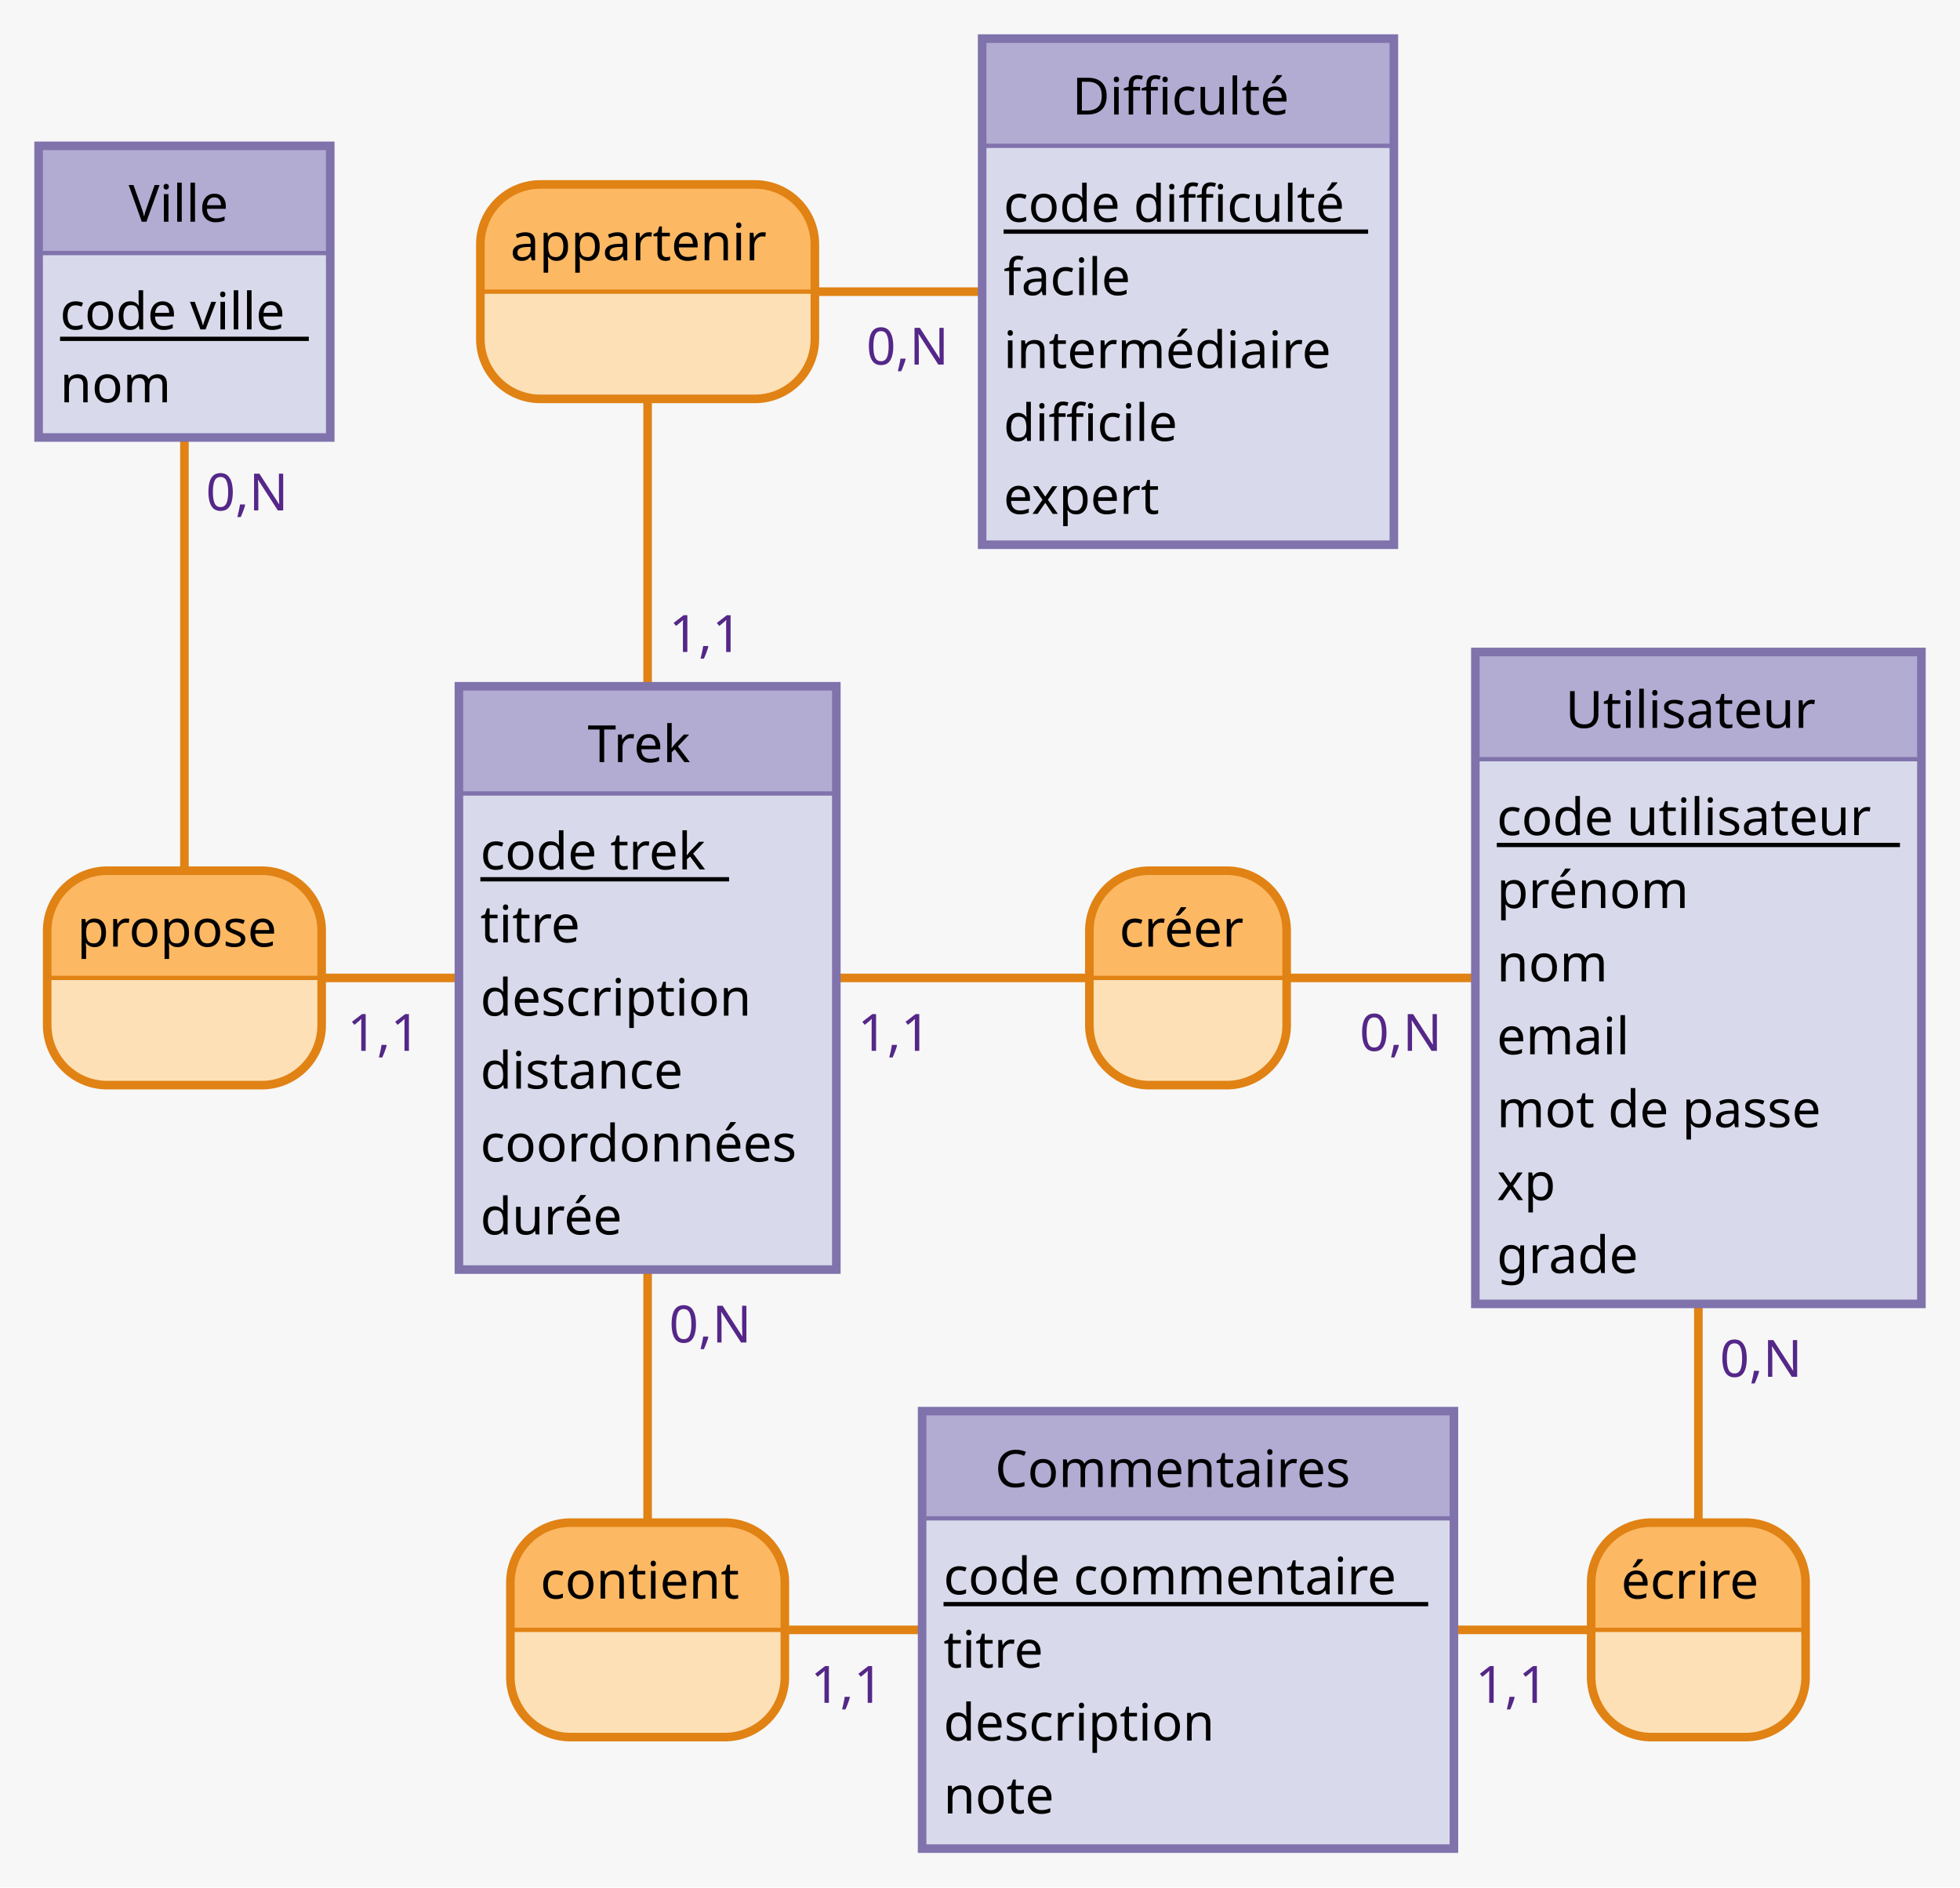
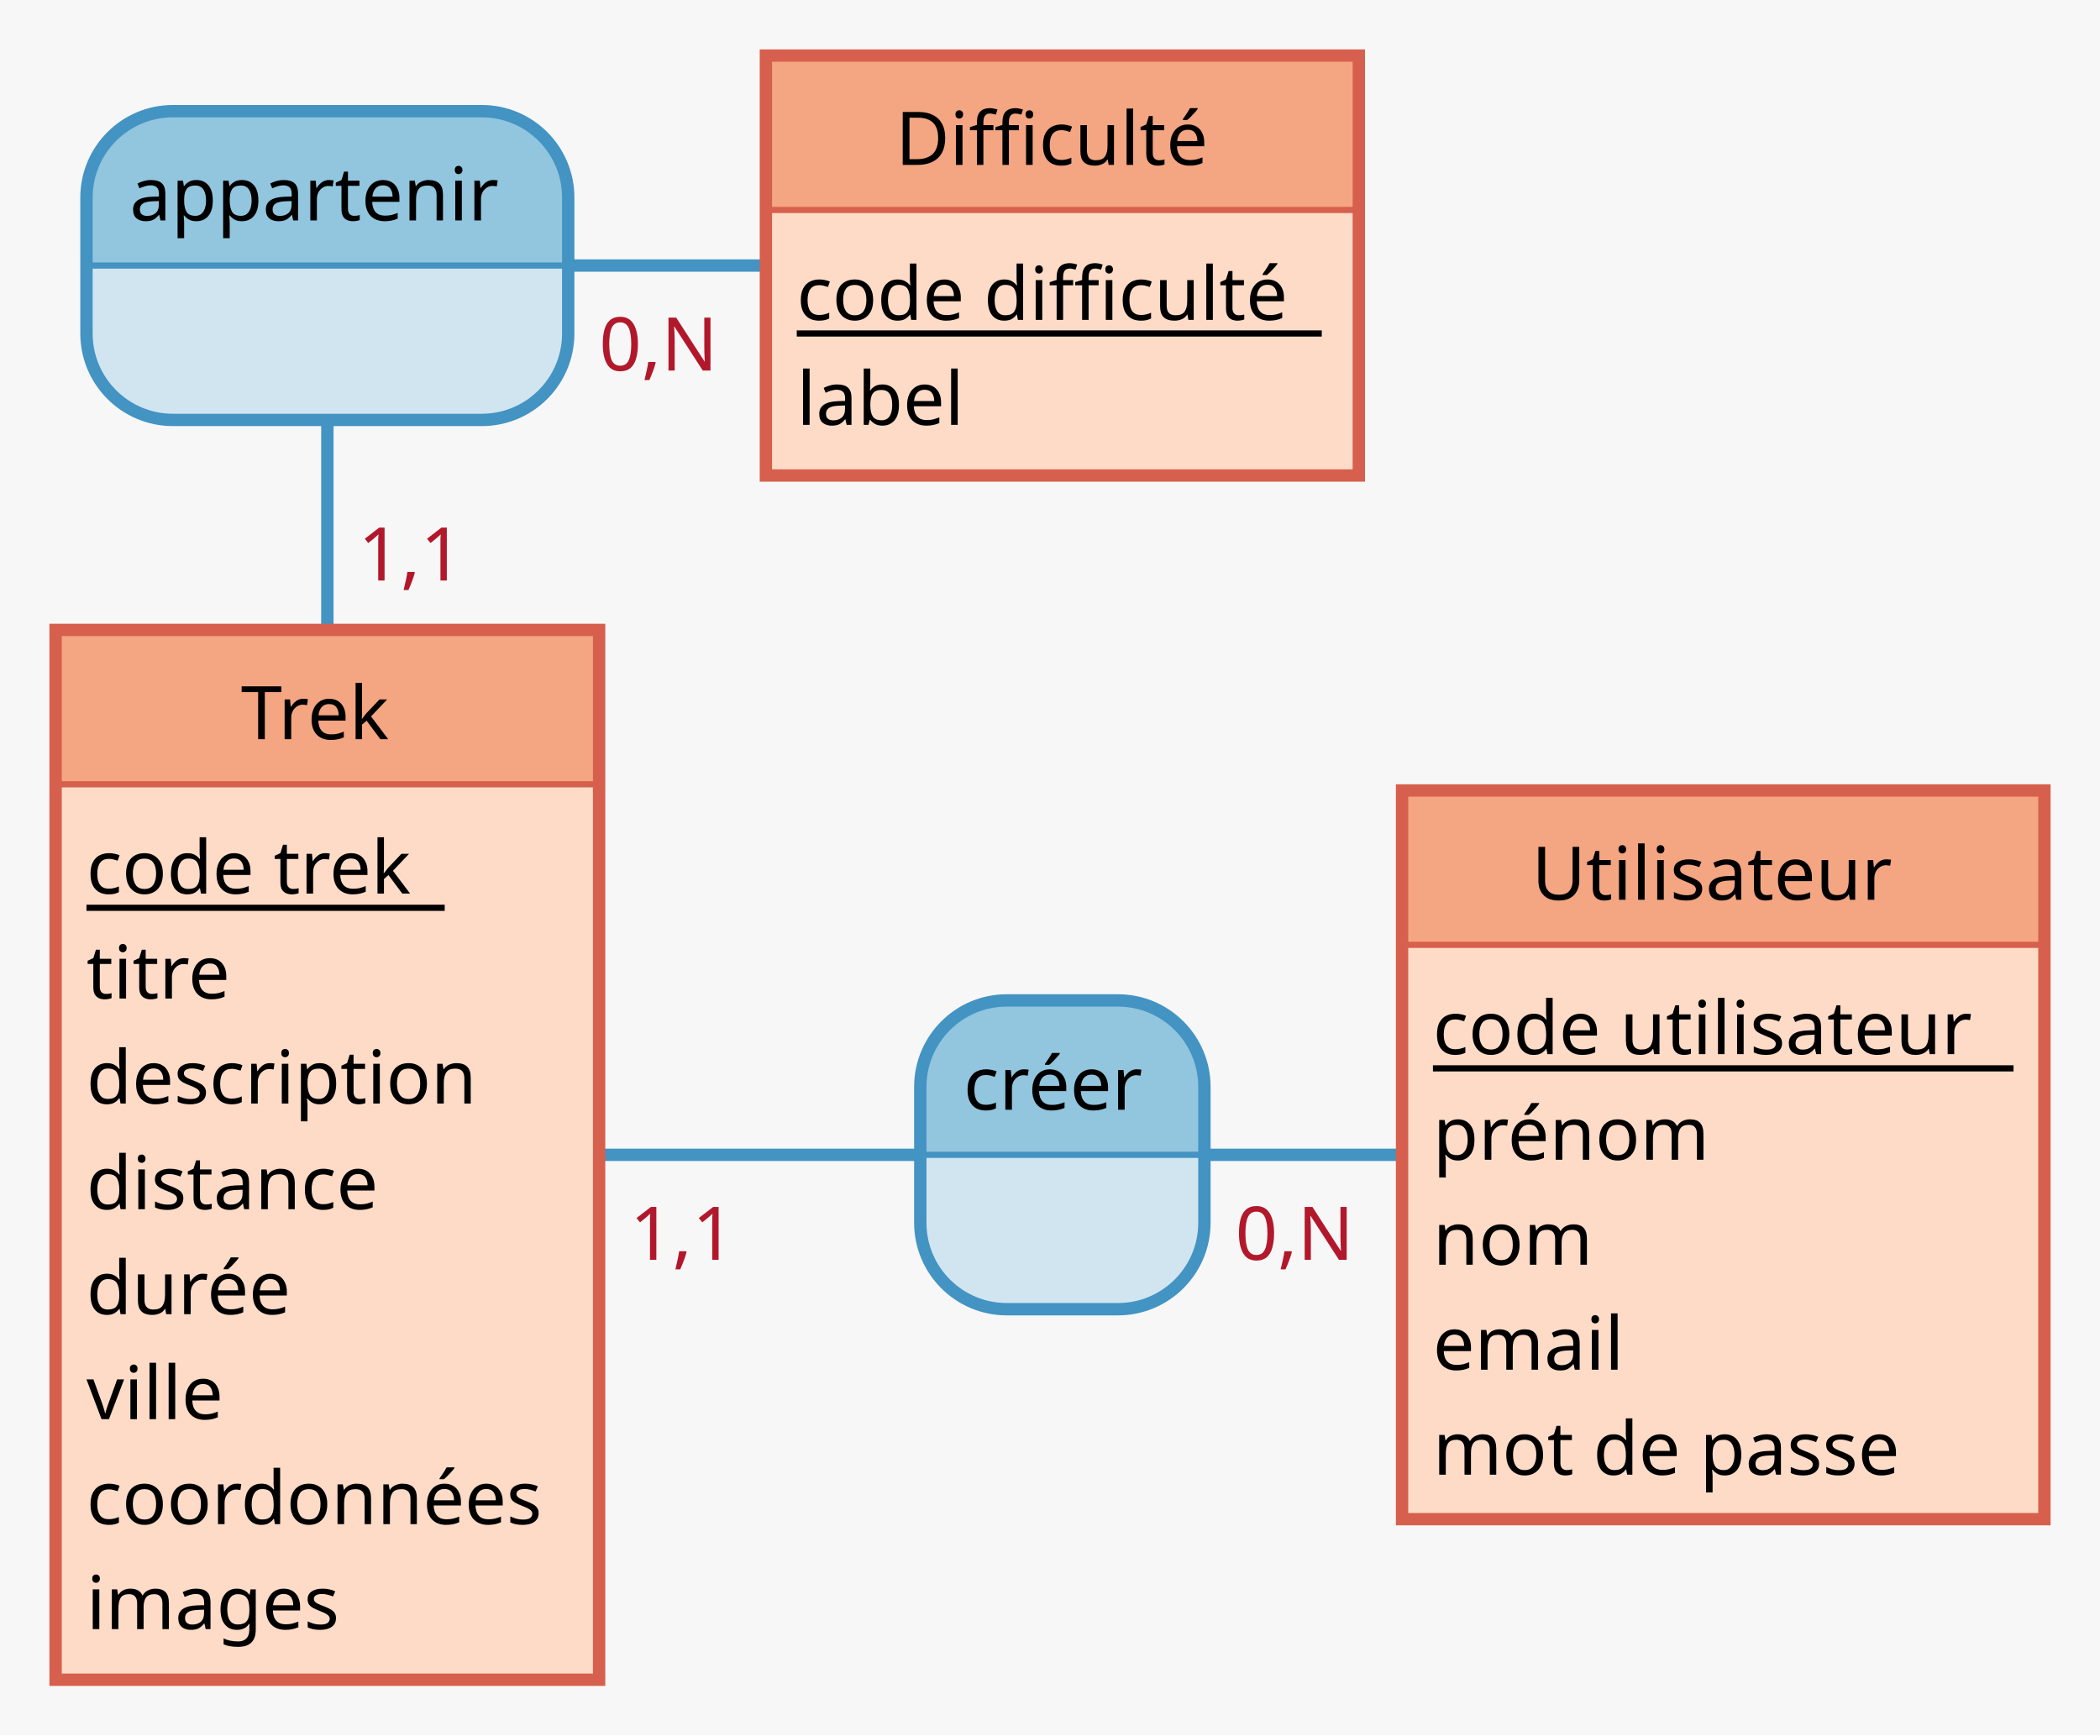
- <svg xmlns="http://www.w3.org/2000/svg" width="457" height="440" view_box="0 0 457 440">\n\n<rect id="frame" x="0" y="0" width="457" height="440" fill="#f7f7f7" stroke="none" stroke-width="0" />
-   <line x1="396" y1="228" x2="277" y2="228" stroke="#e08214" stroke-width="2" />
-   <text x="317" y="245.0" fill="#542788" font-family="Verdana" font-size="12">0,N</text>
-   <line x1="151" y1="228" x2="277" y2="228" stroke="#e08214" stroke-width="2" />
-   <text x="200" y="245.0" fill="#542788" font-family="Verdana" font-size="12">1,1</text>
+ <svg xmlns="http://www.w3.org/2000/svg" width="340" height="281" view_box="0 0 340 281">\n\n<rect id="frame" x="0" y="0" width="340" height="281" fill="#f7f7f7" stroke="none" stroke-width="0" />
+   <line x1="279" y1="187" x2="172" y2="187" stroke="#4393c3" stroke-width="2" />
+   <text x="200" y="204.0" fill="#b2182b" font-family="Verdana" font-size="12">0,N</text>
+   <line x1="53" y1="187" x2="172" y2="187" stroke="#4393c3" stroke-width="2" />
+   <text x="102" y="204.0" fill="#b2182b" font-family="Verdana" font-size="12">1,1</text>
  <g id="association-créer">
-     <path d="M 286 203 a 14 14 90 0 1 14 14 V 228 h -46 V 217 a 14 14 90 0 1 14 -14" fill="#fdb863" stroke="#fdb863" stroke-width="0" />
-     <path d="M 300 228.0 v 11 a 14 14 90 0 1 -14 14 H 268 a 14 14 90 0 1 -14 -14 V 228.0 H 46" fill="#fee0b6" stroke="#fee0b6" stroke-width="0" />
-     <rect x="254" y="203" width="46" height="50" fill="none" rx="14" stroke="#e08214" stroke-width="2" />
-     <line x1="254" y1="228" x2="300" y2="228" stroke="#e08214" stroke-width="1" />
-     <text x="261" y="220.7" fill="#000000" font-family="Verdana" font-size="12">créer</text>
+     <path d="M 181 162 a 14 14 90 0 1 14 14 V 187 h -46 V 176 a 14 14 90 0 1 14 -14" fill="#92c5de" stroke="#92c5de" stroke-width="0" />
+     <path d="M 195 187.0 v 11 a 14 14 90 0 1 -14 14 H 163 a 14 14 90 0 1 -14 -14 V 187.0 H 46" fill="#d1e5f0" stroke="#d1e5f0" stroke-width="0" />
+     <rect x="149" y="162" width="46" height="50" fill="none" rx="14" stroke="#4393c3" stroke-width="2" />
+     <line x1="149" y1="187" x2="195" y2="187" stroke="#4393c3" stroke-width="1" />
+     <text x="156" y="179.7" fill="#000000" font-family="Verdana" font-size="12">créer</text>
  </g>
-   <line x1="43" y1="68" x2="43" y2="228" stroke="#e08214" stroke-width="2" />
-   <text x="48.0" y="119" fill="#542788" font-family="Verdana" font-size="12">0,N</text>
-   <line x1="151" y1="228" x2="43" y2="228" stroke="#e08214" stroke-width="2" />
-   <text x="81" y="245.0" fill="#542788" font-family="Verdana" font-size="12">1,1</text>
-   <g id="association-propose">
-     <path d="M 61 203 a 14 14 90 0 1 14 14 V 228 h -64 V 217 a 14 14 90 0 1 14 -14" fill="#fdb863" stroke="#fdb863" stroke-width="0" />
-     <path d="M 75 228.0 v 11 a 14 14 90 0 1 -14 14 H 25 a 14 14 90 0 1 -14 -14 V 228.0 H 64" fill="#fee0b6" stroke="#fee0b6" stroke-width="0" />
-     <rect x="11" y="203" width="64" height="50" fill="none" rx="14" stroke="#e08214" stroke-width="2" />
-     <line x1="11" y1="228" x2="75" y2="228" stroke="#e08214" stroke-width="1" />
-     <text x="18" y="220.7" fill="#000000" font-family="Verdana" font-size="12">propose</text>
+   <line x1="53" y1="187" x2="53" y2="43" stroke="#4393c3" stroke-width="2" />
+   <text x="58.0" y="94" fill="#b2182b" font-family="Verdana" font-size="12">1,1</text>
+   <line x1="172" y1="43" x2="53" y2="43" stroke="#4393c3" stroke-width="2" />
+   <text x="97" y="60.0" fill="#b2182b" font-family="Verdana" font-size="12">0,N</text>
+   <g id="association-appartenir">
+     <path d="M 78 18 a 14 14 90 0 1 14 14 V 43 h -78 V 32 a 14 14 90 0 1 14 -14" fill="#92c5de" stroke="#92c5de" stroke-width="0" />
+     <path d="M 92 43.0 v 11 a 14 14 90 0 1 -14 14 H 28 a 14 14 90 0 1 -14 -14 V 43.0 H 78" fill="#d1e5f0" stroke="#d1e5f0" stroke-width="0" />
+     <rect x="14" y="18" width="78" height="50" fill="none" rx="14" stroke="#4393c3" stroke-width="2" />
+     <line x1="14" y1="43" x2="92" y2="43" stroke="#4393c3" stroke-width="1" />
+     <text x="21" y="35.7" fill="#000000" font-family="Verdana" font-size="12">appartenir</text>
  </g>
-   <line x1="396" y1="228" x2="396" y2="380" stroke="#e08214" stroke-width="2" />
-   <text x="401.0" y="321" fill="#542788" font-family="Verdana" font-size="12">0,N</text>
-   <line x1="277" y1="380" x2="396" y2="380" stroke="#e08214" stroke-width="2" />
-   <text x="344" y="397.0" fill="#542788" font-family="Verdana" font-size="12">1,1</text>
-   <g id="association-écrire">
-     <path d="M 407 355 a 14 14 90 0 1 14 14 V 380 h -50 V 369 a 14 14 90 0 1 14 -14" fill="#fdb863" stroke="#fdb863" stroke-width="0" />
-     <path d="M 421 380.0 v 11 a 14 14 90 0 1 -14 14 H 385 a 14 14 90 0 1 -14 -14 V 380.0 H 50" fill="#fee0b6" stroke="#fee0b6" stroke-width="0" />
-     <rect x="371" y="355" width="50" height="50" fill="none" rx="14" stroke="#e08214" stroke-width="2" />
-     <line x1="371" y1="380" x2="421" y2="380" stroke="#e08214" stroke-width="1" />
-     <text x="378" y="372.7" fill="#000000" font-family="Verdana" font-size="12">écrire</text>
-   </g>
-   <line x1="151" y1="228" x2="151" y2="380" stroke="#e08214" stroke-width="2" />
-   <text x="156.0" y="313" fill="#542788" font-family="Verdana" font-size="12">0,N</text>
-   <line x1="277" y1="380" x2="151" y2="380" stroke="#e08214" stroke-width="2" />
-   <text x="189" y="397.0" fill="#542788" font-family="Verdana" font-size="12">1,1</text>
-   <g id="association-contient">
-     <path d="M 169 355 a 14 14 90 0 1 14 14 V 380 h -64 V 369 a 14 14 90 0 1 14 -14" fill="#fdb863" stroke="#fdb863" stroke-width="0" />
-     <path d="M 183 380.0 v 11 a 14 14 90 0 1 -14 14 H 133 a 14 14 90 0 1 -14 -14 V 380.0 H 64" fill="#fee0b6" stroke="#fee0b6" stroke-width="0" />
-     <rect x="119" y="355" width="64" height="50" fill="none" rx="14" stroke="#e08214" stroke-width="2" />
-     <line x1="119" y1="380" x2="183" y2="380" stroke="#e08214" stroke-width="1" />
-     <text x="126" y="372.7" fill="#000000" font-family="Verdana" font-size="12">contient</text>
-   </g>
-   <line x1="151" y1="228" x2="151" y2="68" stroke="#e08214" stroke-width="2" />
-   <text x="156.0" y="152" fill="#542788" font-family="Verdana" font-size="12">1,1</text>
-   <line x1="277" y1="68" x2="151" y2="68" stroke="#e08214" stroke-width="2" />
-   <text x="202" y="85.0" fill="#542788" font-family="Verdana" font-size="12">0,N</text>
-   <g id="association-appartenir">
-     <path d="M 176 43 a 14 14 90 0 1 14 14 V 68 h -78 V 57 a 14 14 90 0 1 14 -14" fill="#fdb863" stroke="#fdb863" stroke-width="0" />
-     <path d="M 190 68.0 v 11 a 14 14 90 0 1 -14 14 H 126 a 14 14 90 0 1 -14 -14 V 68.0 H 78" fill="#fee0b6" stroke="#fee0b6" stroke-width="0" />
-     <rect x="112" y="43" width="78" height="50" fill="none" rx="14" stroke="#e08214" stroke-width="2" />
-     <line x1="112" y1="68" x2="190" y2="68" stroke="#e08214" stroke-width="1" />
-     <text x="119" y="60.7" fill="#000000" font-family="Verdana" font-size="12">appartenir</text>
-   </g>
-   <g id="entity-Ville">
-     <g id="frame-Ville">
-       <rect x="9" y="34" width="68" height="25" fill="#b2abd2" stroke="#b2abd2" stroke-width="0" />
-       <rect x="9" y="59.0" width="68" height="43" fill="#d8daeb" stroke="#d8daeb" stroke-width="0" />
-       <rect x="9" y="34" width="68" height="68" fill="none" stroke="#8073ac" stroke-width="2" />
-       <line x1="9" y1="59" x2="77" y2="59" stroke="#8073ac" stroke-width="1" />
+   <g id="entity-Difficulté">
+     <g id="frame-Difficulté">
+       <rect x="124" y="9" width="96" height="25" fill="#f4a582" stroke="#f4a582" stroke-width="0" />
+       <rect x="124" y="34.0" width="96" height="43" fill="#fddbc7" stroke="#fddbc7" stroke-width="0" />
+       <rect x="124" y="9" width="96" height="68" fill="none" stroke="#d6604d" stroke-width="2" />
+       <line x1="124" y1="34" x2="220" y2="34" stroke="#d6604d" stroke-width="1" />
    </g>
-     <text x="30" y="51.7" fill="#000000" font-family="Verdana" font-size="12">Ville</text>
-     <text x="14" y="76.8" fill="#000000" font-family="Verdana" font-size="12">code ville</text>
-     <line x1="14" y1="79" x2="72" y2="79" stroke="#000000" stroke-width="1" />
-     <text x="14" y="93.8" fill="#000000" font-family="Verdana" font-size="12">nom</text>
+     <text x="145" y="26.7" fill="#000000" font-family="Verdana" font-size="12">Difficulté</text>
+     <text x="129" y="51.8" fill="#000000" font-family="Verdana" font-size="12">code difficulté</text>
+     <line x1="129" y1="54" x2="214" y2="54" stroke="#000000" stroke-width="1" />
+     <text x="129" y="68.8" fill="#000000" font-family="Verdana" font-size="12">label</text>
  </g>
  <g id="entity-Trek">
    <g id="frame-Trek">
-       <rect x="107" y="160" width="88" height="25" fill="#b2abd2" stroke="#b2abd2" stroke-width="0" />
-       <rect x="107" y="185.0" width="88" height="111" fill="#d8daeb" stroke="#d8daeb" stroke-width="0" />
-       <rect x="107" y="160" width="88" height="136" fill="none" stroke="#8073ac" stroke-width="2" />
-       <line x1="107" y1="185" x2="195" y2="185" stroke="#8073ac" stroke-width="1" />
+       <rect x="9" y="102" width="88" height="25" fill="#f4a582" stroke="#f4a582" stroke-width="0" />
+       <rect x="9" y="127.0" width="88" height="145" fill="#fddbc7" stroke="#fddbc7" stroke-width="0" />
+       <rect x="9" y="102" width="88" height="170" fill="none" stroke="#d6604d" stroke-width="2" />
+       <line x1="9" y1="127" x2="97" y2="127" stroke="#d6604d" stroke-width="1" />
    </g>
-     <text x="137" y="177.7" fill="#000000" font-family="Verdana" font-size="12">Trek</text>
-     <text x="112" y="202.7" fill="#000000" font-family="Verdana" font-size="12">code trek</text>
-     <line x1="112" y1="205" x2="170" y2="205" stroke="#000000" stroke-width="1" />
-     <text x="112" y="219.7" fill="#000000" font-family="Verdana" font-size="12">titre</text>
-     <text x="112" y="236.8" fill="#000000" font-family="Verdana" font-size="12">description</text>
-     <text x="112" y="253.8" fill="#000000" font-family="Verdana" font-size="12">distance</text>
-     <text x="112" y="270.8" fill="#000000" font-family="Verdana" font-size="12">coordonnées</text>
-     <text x="112" y="287.8" fill="#000000" font-family="Verdana" font-size="12">durée</text>
-   </g>
-   <g id="entity-Commentaires">
-     <g id="frame-Commentaires">
-       <rect x="215" y="329" width="124" height="25" fill="#b2abd2" stroke="#b2abd2" stroke-width="0" />
-       <rect x="215" y="354.0" width="124" height="77" fill="#d8daeb" stroke="#d8daeb" stroke-width="0" />
-       <rect x="215" y="329" width="124" height="102" fill="none" stroke="#8073ac" stroke-width="2" />
-       <line x1="215" y1="354" x2="339" y2="354" stroke="#8073ac" stroke-width="1" />
-     </g>
-     <text x="232" y="346.7" fill="#000000" font-family="Verdana" font-size="12">Commentaires</text>
-     <text x="220" y="371.7" fill="#000000" font-family="Verdana" font-size="12">code commentaire</text>
-     <line x1="220" y1="374" x2="333" y2="374" stroke="#000000" stroke-width="1" />
-     <text x="220" y="388.8" fill="#000000" font-family="Verdana" font-size="12">titre</text>
-     <text x="220" y="405.8" fill="#000000" font-family="Verdana" font-size="12">description</text>
-     <text x="220" y="422.8" fill="#000000" font-family="Verdana" font-size="12">note</text>
+     <text x="39" y="119.7" fill="#000000" font-family="Verdana" font-size="12">Trek</text>
+     <text x="14" y="144.7" fill="#000000" font-family="Verdana" font-size="12">code trek</text>
+     <line x1="14" y1="147" x2="72" y2="147" stroke="#000000" stroke-width="1" />
+     <text x="14" y="161.7" fill="#000000" font-family="Verdana" font-size="12">titre</text>
+     <text x="14" y="178.7" fill="#000000" font-family="Verdana" font-size="12">description</text>
+     <text x="14" y="195.8" fill="#000000" font-family="Verdana" font-size="12">distance</text>
+     <text x="14" y="212.8" fill="#000000" font-family="Verdana" font-size="12">durée</text>
+     <text x="14" y="229.8" fill="#000000" font-family="Verdana" font-size="12">ville</text>
+     <text x="14" y="246.8" fill="#000000" font-family="Verdana" font-size="12">coordonnées</text>
+     <text x="14" y="263.8" fill="#000000" font-family="Verdana" font-size="12">images</text>
  </g>
  <g id="entity-Utilisateur">
    <g id="frame-Utilisateur">
-       <rect x="344" y="152" width="104" height="25" fill="#b2abd2" stroke="#b2abd2" stroke-width="0" />
-       <rect x="344" y="177.0" width="104" height="127" fill="#d8daeb" stroke="#d8daeb" stroke-width="0" />
-       <rect x="344" y="152" width="104" height="152" fill="none" stroke="#8073ac" stroke-width="2" />
-       <line x1="344" y1="177" x2="448" y2="177" stroke="#8073ac" stroke-width="1" />
+       <rect x="227" y="128" width="104" height="25" fill="#f4a582" stroke="#f4a582" stroke-width="0" />
+       <rect x="227" y="153.0" width="104" height="93" fill="#fddbc7" stroke="#fddbc7" stroke-width="0" />
+       <rect x="227" y="128" width="104" height="118" fill="none" stroke="#d6604d" stroke-width="2" />
+       <line x1="227" y1="153" x2="331" y2="153" stroke="#d6604d" stroke-width="1" />
    </g>
-     <text x="365" y="169.7" fill="#000000" font-family="Verdana" font-size="12">Utilisateur</text>
-     <text x="349" y="194.7" fill="#000000" font-family="Verdana" font-size="12">code utilisateur</text>
-     <line x1="349" y1="197" x2="443" y2="197" stroke="#000000" stroke-width="1" />
-     <text x="349" y="211.7" fill="#000000" font-family="Verdana" font-size="12">prénom</text>
-     <text x="349" y="228.8" fill="#000000" font-family="Verdana" font-size="12">nom</text>
-     <text x="349" y="245.8" fill="#000000" font-family="Verdana" font-size="12">email</text>
-     <text x="349" y="262.8" fill="#000000" font-family="Verdana" font-size="12">mot de passe</text>
-     <text x="349" y="279.8" fill="#000000" font-family="Verdana" font-size="12">xp</text>
-     <text x="349" y="296.8" fill="#000000" font-family="Verdana" font-size="12">grade</text>
-   </g>
-   <g id="entity-Difficulté">
-     <g id="frame-Difficulté">
-       <rect x="229" y="9" width="96" height="25" fill="#b2abd2" stroke="#b2abd2" stroke-width="0" />
-       <rect x="229" y="34.0" width="96" height="93" fill="#d8daeb" stroke="#d8daeb" stroke-width="0" />
-       <rect x="229" y="9" width="96" height="118" fill="none" stroke="#8073ac" stroke-width="2" />
-       <line x1="229" y1="34" x2="325" y2="34" stroke="#8073ac" stroke-width="1" />
-     </g>
-     <text x="250" y="26.7" fill="#000000" font-family="Verdana" font-size="12">Difficulté</text>
-     <text x="234" y="51.7" fill="#000000" font-family="Verdana" font-size="12">code difficulté</text>
-     <line x1="234" y1="54" x2="319" y2="54" stroke="#000000" stroke-width="1" />
-     <text x="234" y="68.8" fill="#000000" font-family="Verdana" font-size="12">facile</text>
-     <text x="234" y="85.8" fill="#000000" font-family="Verdana" font-size="12">intermédiaire</text>
-     <text x="234" y="102.8" fill="#000000" font-family="Verdana" font-size="12">difficile</text>
-     <text x="234" y="119.8" fill="#000000" font-family="Verdana" font-size="12">expert</text>
+     <text x="248" y="145.7" fill="#000000" font-family="Verdana" font-size="12">Utilisateur</text>
+     <text x="232" y="170.7" fill="#000000" font-family="Verdana" font-size="12">code utilisateur</text>
+     <line x1="232" y1="173" x2="326" y2="173" stroke="#000000" stroke-width="1" />
+     <text x="232" y="187.8" fill="#000000" font-family="Verdana" font-size="12">prénom</text>
+     <text x="232" y="204.8" fill="#000000" font-family="Verdana" font-size="12">nom</text>
+     <text x="232" y="221.8" fill="#000000" font-family="Verdana" font-size="12">email</text>
+     <text x="232" y="238.8" fill="#000000" font-family="Verdana" font-size="12">mot de passe</text>
  </g>
</svg>
